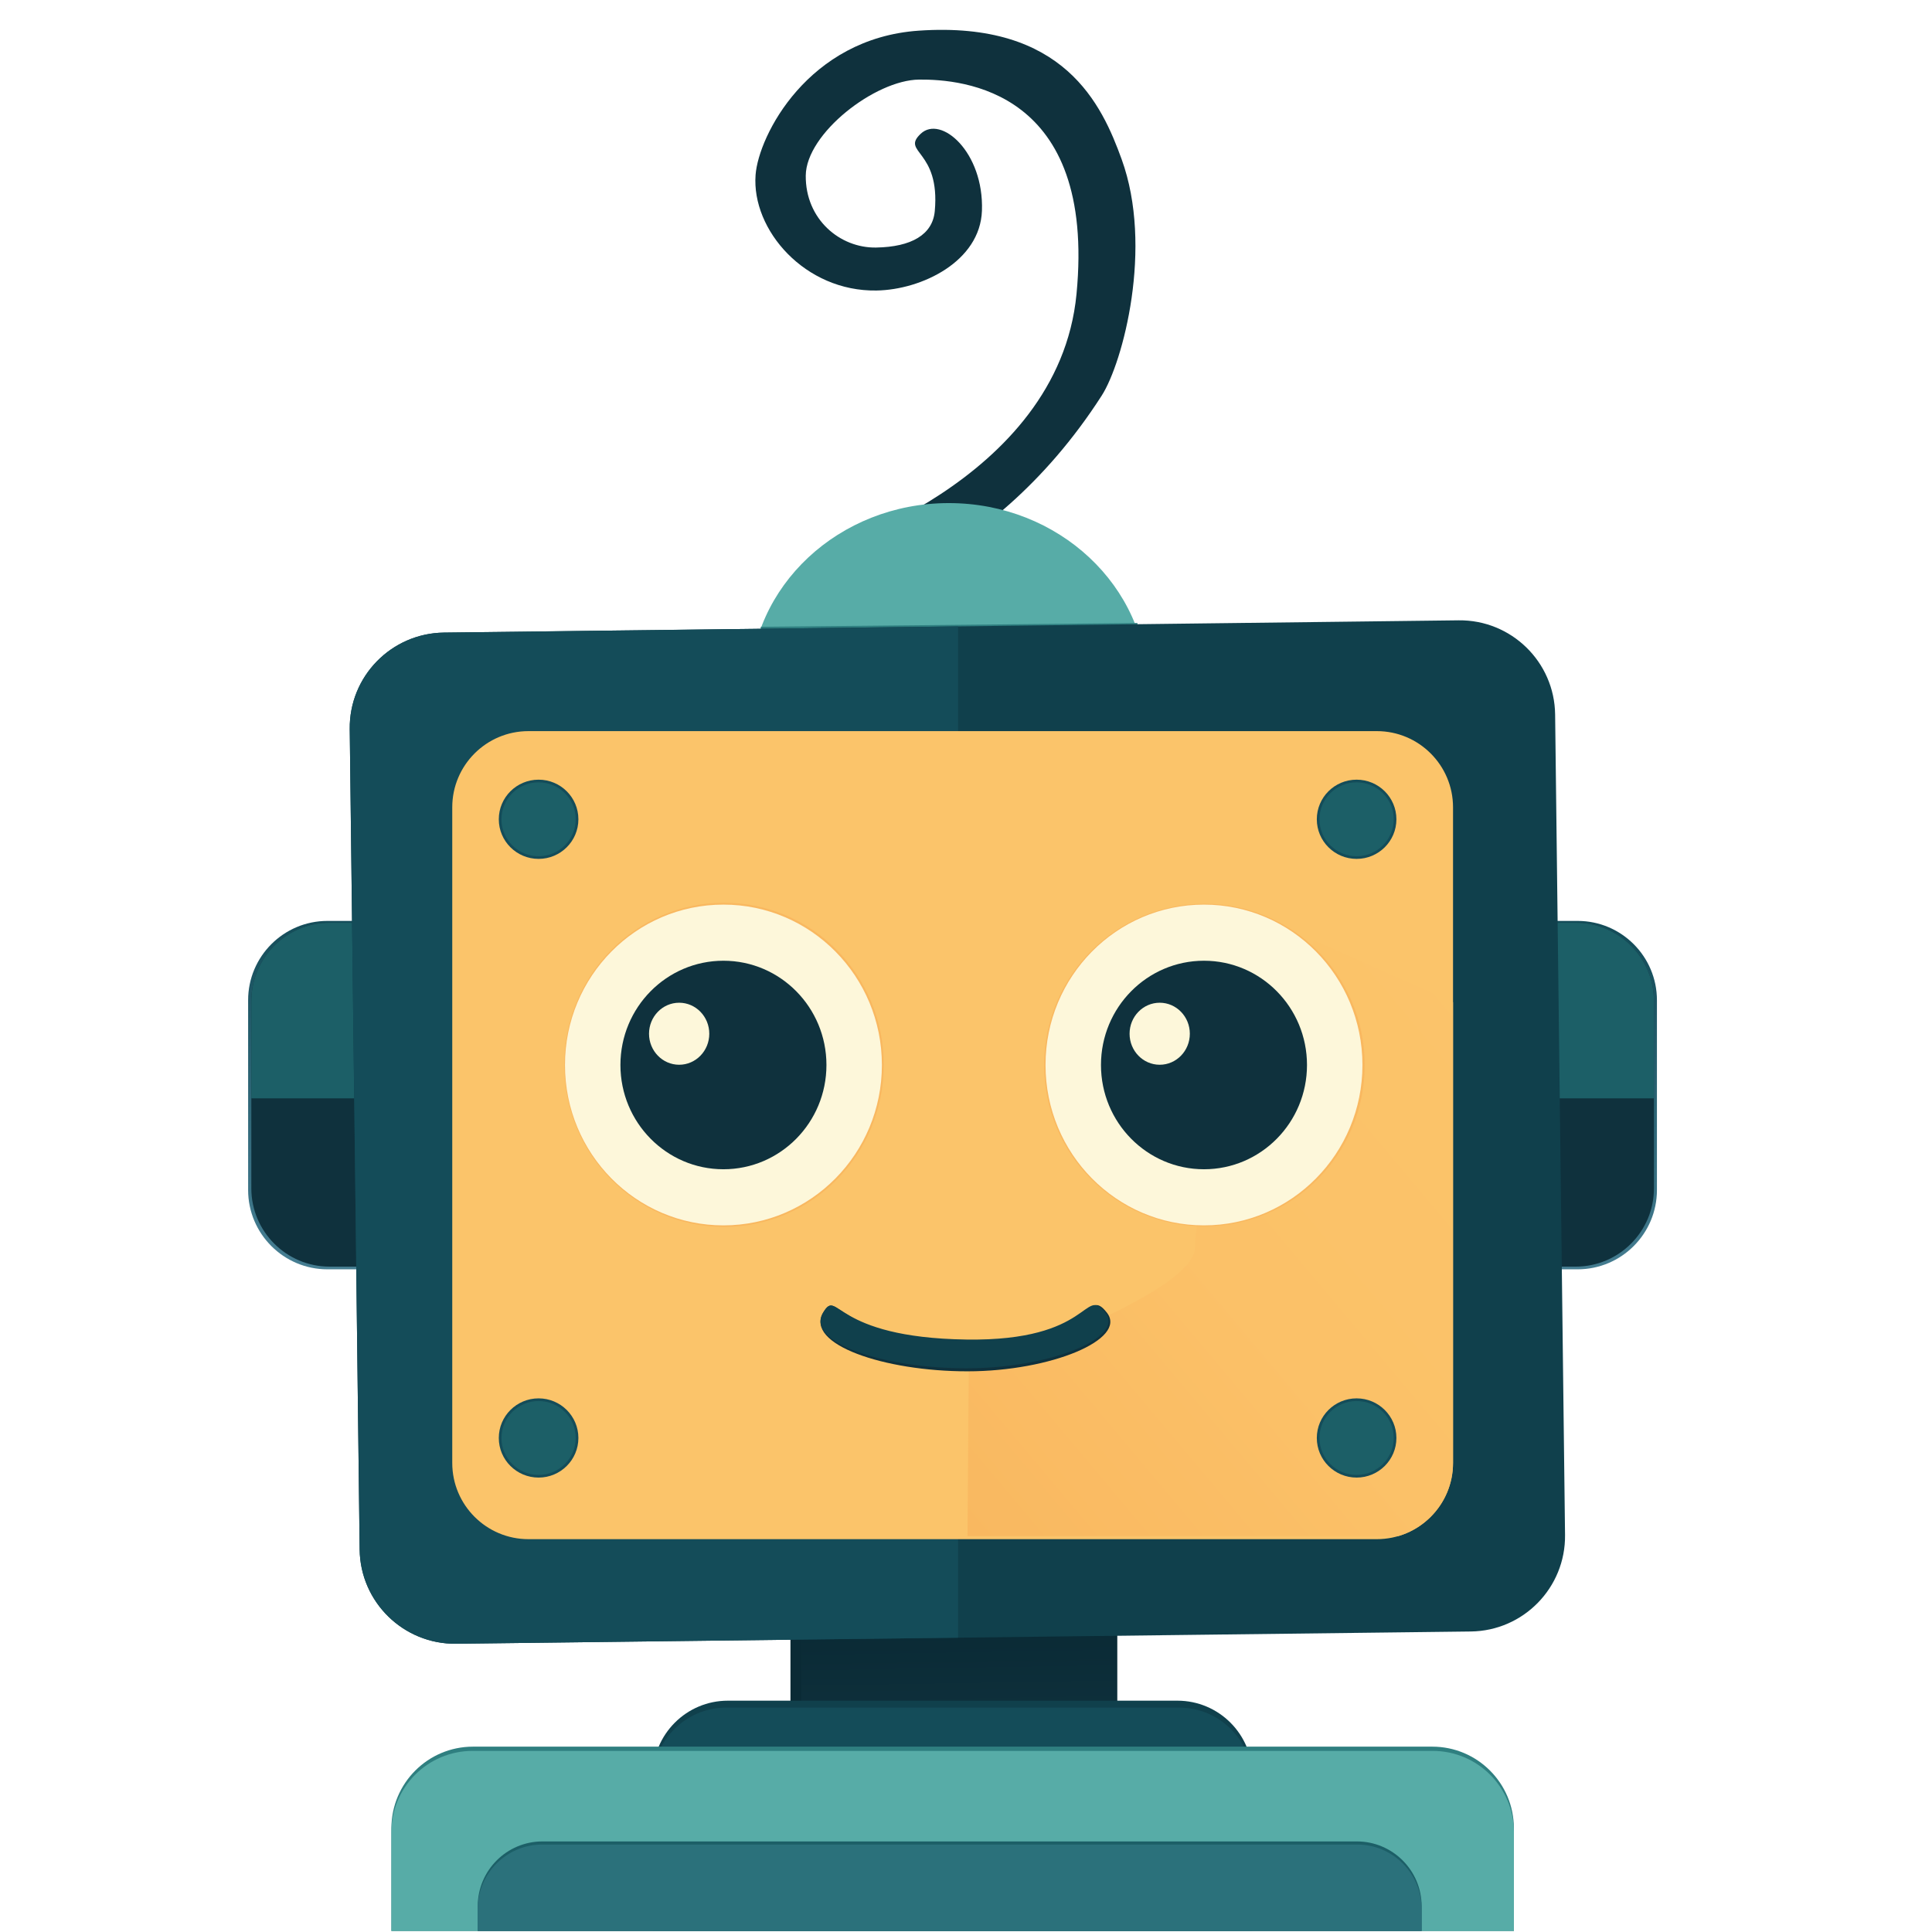
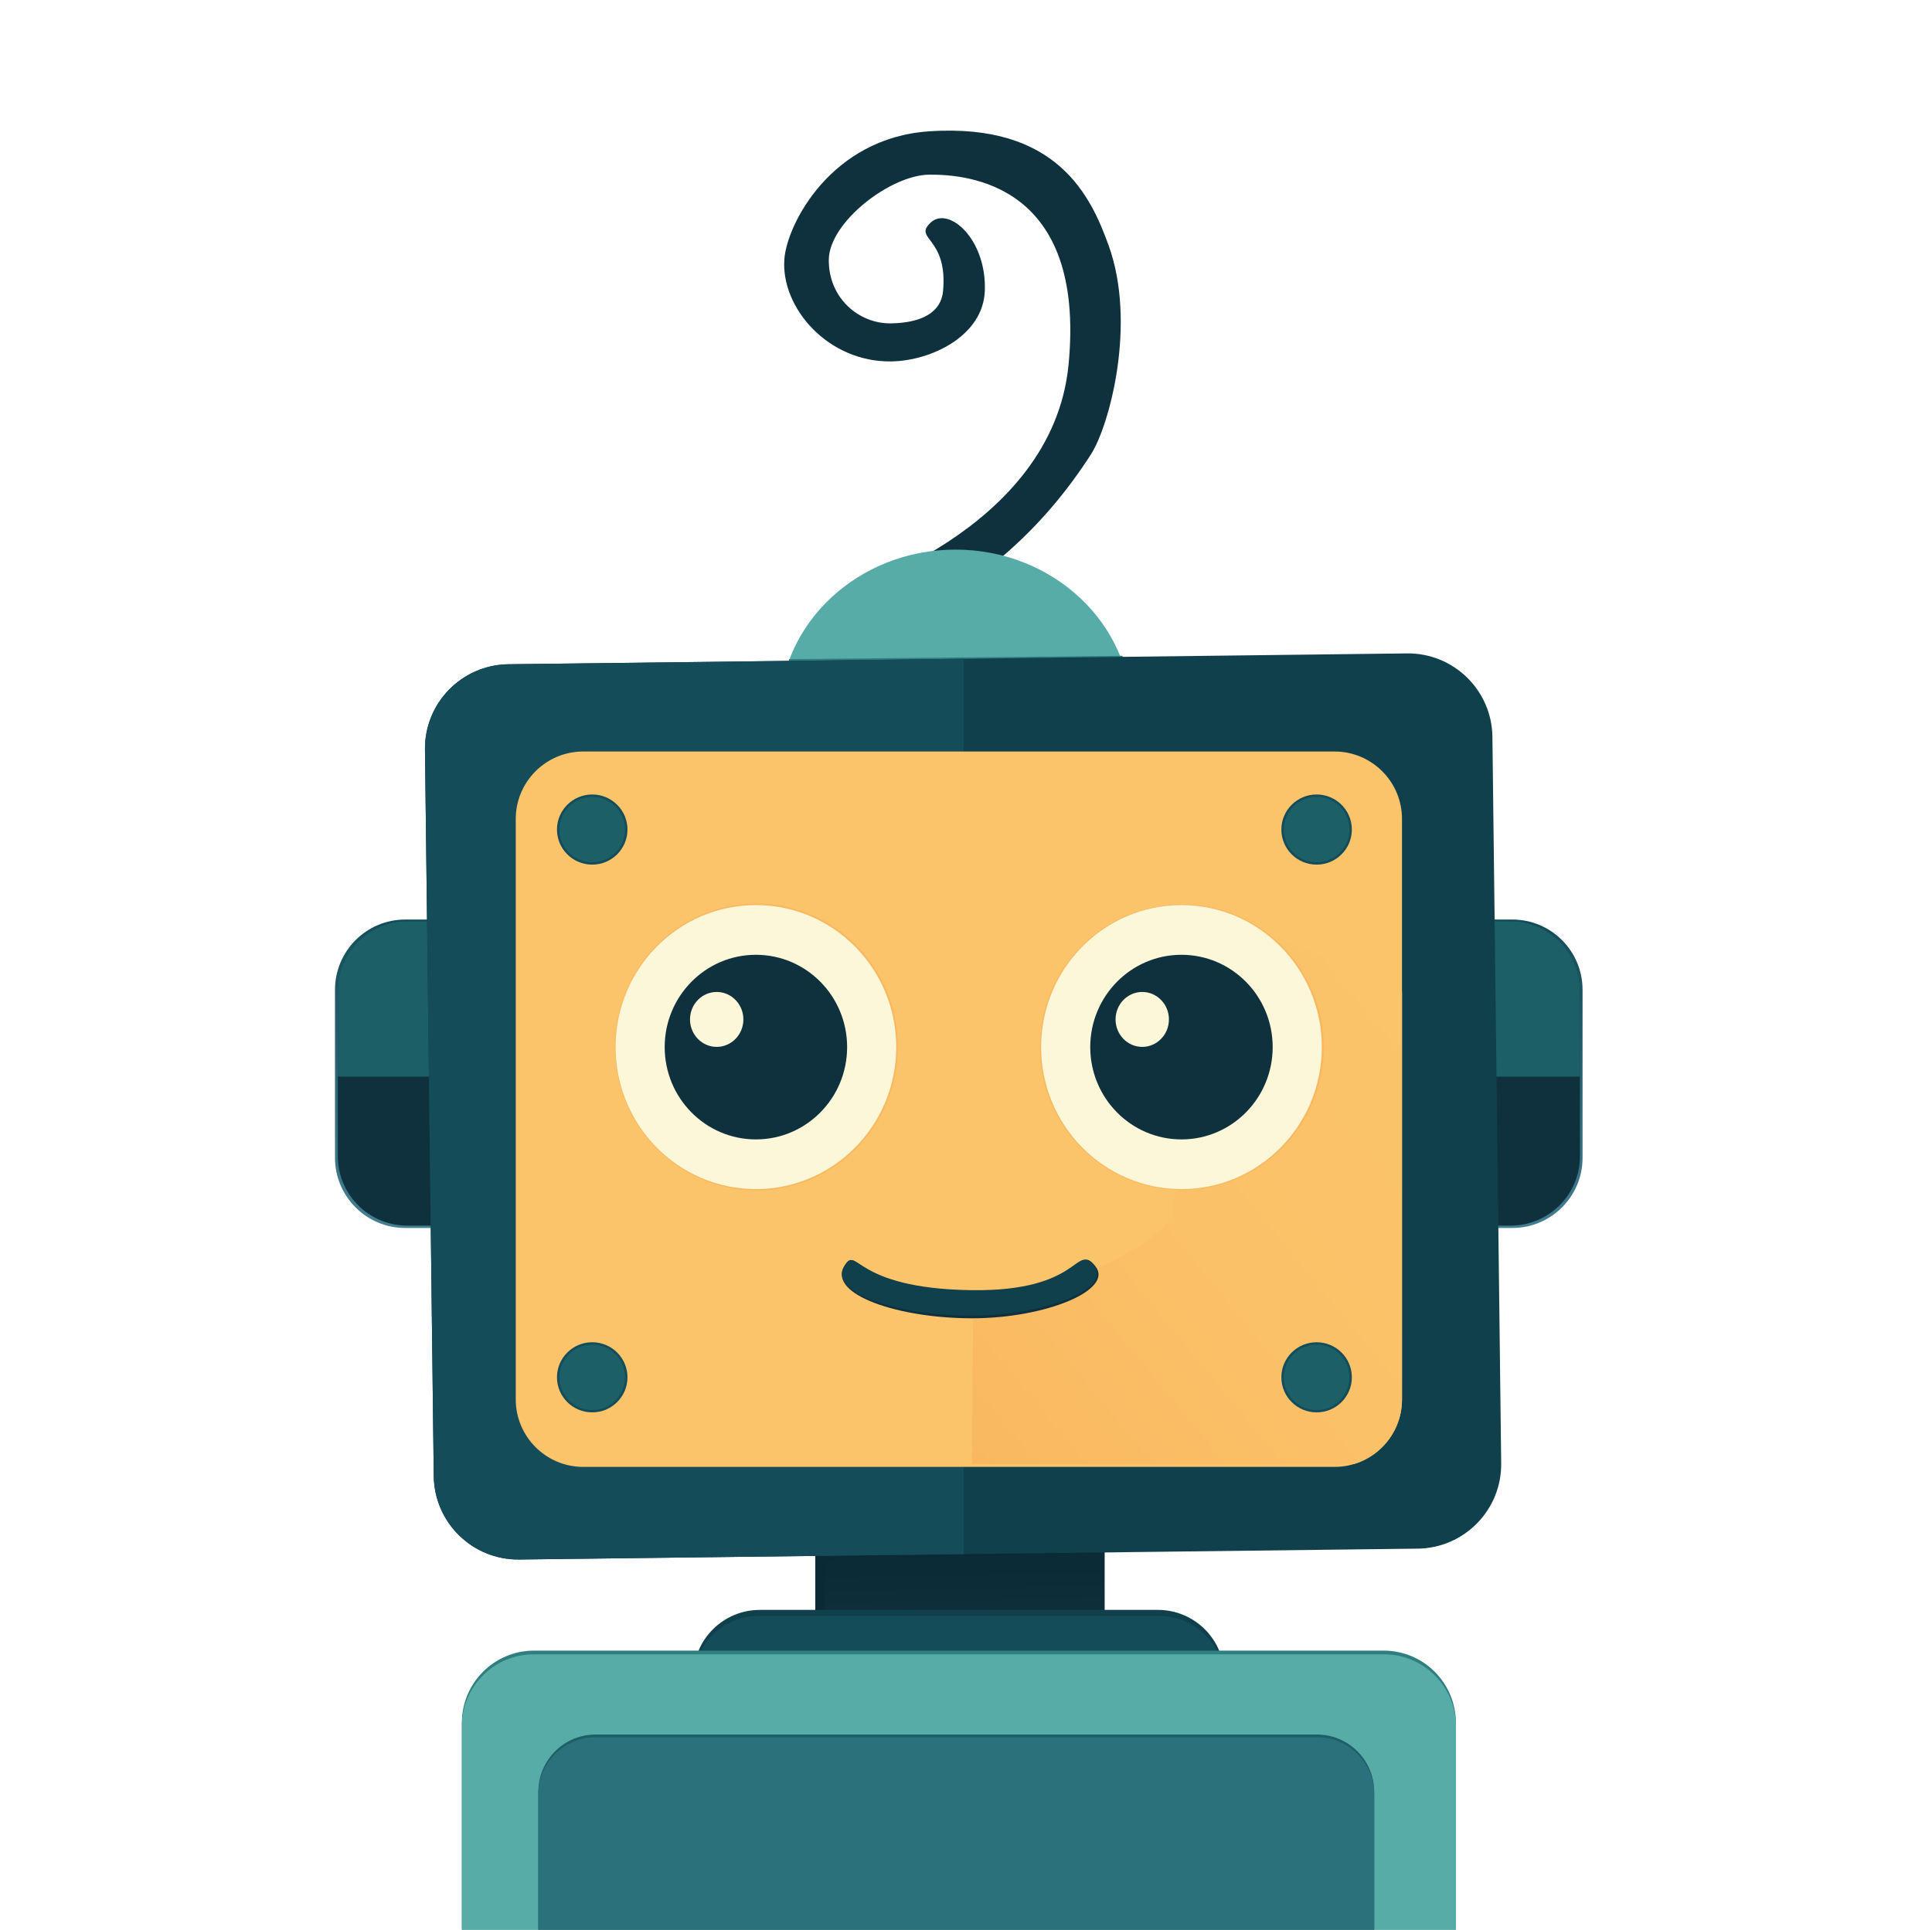
- <svg xmlns="http://www.w3.org/2000/svg" width="100%" height="100%" viewBox="0 0 993 1002" version="1.1" xml:space="preserve" style="fill-rule:evenodd;clip-rule:evenodd;stroke-linejoin:round;stroke-miterlimit:2;">
-   <g transform="matrix(1,0,0,1,-18,0)">
-     <g id="normal" transform="matrix(1.00039,0,0,1.97881,-505.22,1575.68)">
+ <svg xmlns="http://www.w3.org/2000/svg" width="100%" height="100%" viewBox="0 0 1001 1000" version="1.1" xml:space="preserve" style="fill-rule:evenodd;clip-rule:evenodd;stroke-linejoin:round;stroke-miterlimit:2;">
+   <g transform="matrix(1,0,0,1,-1147,0)">
+     <g id="ok" transform="matrix(1.00861,0,0,1.9759,618.972,1573.36)">
      <rect x="523.921" y="-796.276" width="991.461" height="506.099" style="fill:none;" />
      <clipPath id="_clip1">
        <rect x="523.921" y="-796.276" width="991.461" height="506.099" />
      </clipPath>
      <g clip-path="url(#_clip1)">
-         <g id="robot" transform="matrix(0.999612,0,0,0.505353,246.476,-836.353)">
+         <g id="robot" transform="matrix(0.877119,0,0,0.447732,340.08,-804.452)">
          <g id="neck" transform="matrix(1,0,0,1,1.64959,0)">
            <g transform="matrix(0.98064,0,0,1,16.5402,0)">
              <rect x="681.613" y="853.424" width="172.748" height="182.877" style="fill:rgb(10,42,53);" />
            </g>
            <g transform="matrix(0.948373,0,0,1,44.1083,0)">
              <rect x="681.613" y="853.424" width="172.748" height="182.877" style="fill:url(#_Linear2);" />
            </g>
            <g transform="matrix(0.478146,0,0,0.642962,469.043,-29.0121)">
              <path d="M952.63,1600.77C952.63,1567.39 916.188,1540.29 871.301,1540.29L383.651,1540.29C338.764,1540.29 302.322,1567.39 302.322,1600.77L302.322,1745.52C302.322,1778.9 338.764,1806.01 383.651,1806.01L871.301,1806.01C916.188,1806.01 952.63,1778.9 952.63,1745.52L952.63,1600.77Z" style="fill:rgb(16,64,76);" />
            </g>
            <g transform="matrix(0.478146,0,0,0.629496,469.043,-4.69263)">
              <path d="M952.63,1600.77C952.63,1567.39 916.951,1540.29 873.004,1540.29L381.948,1540.29C338.001,1540.29 302.322,1567.39 302.322,1600.77L302.322,1745.52C302.322,1778.9 338.001,1806.01 381.948,1806.01L873.004,1806.01C916.951,1806.01 952.63,1778.9 952.63,1745.52L952.63,1600.77Z" style="fill:rgb(20,76,89);" />
            </g>
          </g>
          <g id="Body" transform="matrix(1,0,0,1,-2.44064,0)">
            <g transform="matrix(0.895196,0,0,1.68859,211.444,-1615.74)">
              <path d="M952.63,1565.34C952.63,1551.51 931.45,1540.29 905.362,1540.29L349.591,1540.29C323.502,1540.29 302.322,1551.51 302.322,1565.34L302.322,1780.95C302.322,1794.78 323.502,1806.01 349.591,1806.01L905.362,1806.01C931.45,1806.01 952.63,1794.78 952.63,1780.95L952.63,1565.34Z" style="fill:rgb(47,127,128);" />
            </g>
            <g transform="matrix(0.895196,0,0,1.68033,211.444,-1600.82)">
              <path d="M952.63,1565.34C952.63,1551.51 931.553,1540.29 905.593,1540.29L349.359,1540.29C323.399,1540.29 302.322,1551.51 302.322,1565.34L302.322,1780.95C302.322,1794.78 323.399,1806.01 349.359,1806.01L905.593,1806.01C931.553,1806.01 952.63,1794.78 952.63,1780.95L952.63,1565.34Z" style="fill:rgb(87,172,167);" />
            </g>
            <g transform="matrix(0.752779,0,0,1.34061,299.272,-1030.6)">
              <path d="M952.63,1565.34C952.63,1551.51 932.633,1540.29 908.003,1540.29L346.95,1540.29C322.319,1540.29 302.322,1551.51 302.322,1565.34L302.322,1780.95C302.322,1794.78 322.319,1806.01 346.95,1806.01L908.003,1806.01C932.633,1806.01 952.63,1794.78 952.63,1780.95L952.63,1565.34Z" style="fill:rgb(28,95,103);" />
            </g>
            <g transform="matrix(0.752779,0,0,1.33447,299.272,-1019.52)">
              <path d="M952.63,1565.34C952.63,1551.51 932.725,1540.29 908.207,1540.29L346.745,1540.29C322.227,1540.29 302.322,1551.51 302.322,1565.34L302.322,1780.95C302.322,1794.78 322.227,1806.01 346.745,1806.01L908.207,1806.01C932.725,1806.01 952.63,1794.78 952.63,1780.95L952.63,1565.34Z" style="fill:rgb(43,113,123);" />
            </g>
          </g>
          <g id="head">
            <g id="bg">
              <g id="ears">
                <g transform="matrix(1.12355,0,0,0.679995,65.6585,-490.465)">
                  <path d="M952.63,1600.77C952.63,1567.39 936.228,1540.29 916.026,1540.29L338.927,1540.29C318.724,1540.29 302.322,1567.39 302.322,1600.77L302.322,1745.52C302.322,1778.9 318.724,1806.01 338.927,1806.01L916.026,1806.01C936.228,1806.01 952.63,1778.9 952.63,1745.52L952.63,1600.77Z" style="fill:url(#_Linear3);" />
                </g>
                <g transform="matrix(0.323112,0,0,0.67115,309.313,-475.887)">
                  <path d="M952.63,1600.77C952.63,1567.39 896.338,1540.29 827.002,1540.29L427.95,1540.29C358.614,1540.29 302.322,1567.39 302.322,1600.77L302.322,1745.52C302.322,1778.9 358.614,1806.01 427.95,1806.01L827.002,1806.01C896.338,1806.01 952.63,1778.9 952.63,1745.52L952.63,1600.77Z" style="fill:rgb(15,49,61);" />
                  <clipPath id="_clip4">
                    <path d="M952.63,1600.77C952.63,1567.39 896.338,1540.29 827.002,1540.29L427.95,1540.29C358.614,1540.29 302.322,1567.39 302.322,1600.77L302.322,1745.52C302.322,1778.9 358.614,1806.01 427.95,1806.01L827.002,1806.01C896.338,1806.01 952.63,1778.9 952.63,1745.52L952.63,1600.77Z" />
                  </clipPath>
                  <g clip-path="url(#_clip4)">
                    <g transform="matrix(3.0949,0,0,1.48998,-957.294,709.061)">
                      <rect x="386.766" y="513.697" width="288.628" height="135.256" style="fill:rgb(28,95,103);" />
                    </g>
                  </g>
                </g>
                <g transform="matrix(0.323112,0,0,0.67115,826.631,-475.887)">
                  <path d="M952.63,1600.77C952.63,1567.39 896.338,1540.29 827.002,1540.29L427.95,1540.29C358.614,1540.29 302.322,1567.39 302.322,1600.77L302.322,1745.52C302.322,1778.9 358.614,1806.01 427.95,1806.01L827.002,1806.01C896.338,1806.01 952.63,1778.9 952.63,1745.52L952.63,1600.77Z" style="fill:rgb(15,49,61);" />
                  <clipPath id="_clip5">
                    <path d="M952.63,1600.77C952.63,1567.39 896.338,1540.29 827.002,1540.29L427.95,1540.29C358.614,1540.29 302.322,1567.39 302.322,1600.77L302.322,1745.52C302.322,1778.9 358.614,1806.01 427.95,1806.01L827.002,1806.01C896.338,1806.01 952.63,1778.9 952.63,1745.52L952.63,1600.77Z" />
                  </clipPath>
                  <g clip-path="url(#_clip5)">
                    <g transform="matrix(3.0949,0,0,1.48998,-957.294,709.061)">
                      <rect x="386.766" y="513.697" width="288.628" height="135.256" style="fill:rgb(28,95,103);" />
                    </g>
                  </g>
                </g>
              </g>
              <g transform="matrix(-0.00888306,-1.08575,-1.16823,0.00955791,1193.19,1454.61)">
                <path d="M982.152,410.235L1006.43,413.543C1006.43,413.543 1038.71,306.817 1128.83,298.062C1226.33,288.588 1231.93,348 1231.9,367.163C1231.87,386.653 1206.64,417.505 1186.48,417.823C1165.68,418.152 1151.69,402.961 1151.85,386.843C1152,371.208 1157.75,361.719 1169.04,360.674C1198.34,357.96 1197.02,375.644 1206.03,366.633C1215.04,357.623 1197.06,338.617 1169.04,339.737C1144.8,340.706 1131.49,366.759 1131.32,386.843C1131.05,418.565 1160.73,442.142 1187.03,440.092C1205.82,438.628 1252.07,416.226 1255.27,367.163C1259.5,302.39 1218.87,286.024 1193.09,277.543C1150.93,263.673 1095.93,277.714 1080.24,287.246C995.072,338.986 982.152,410.235 982.152,410.235Z" style="fill:rgb(15,49,61);" />
              </g>
              <g transform="matrix(1,0,0,1,-20.2208,-15.0451)">
                <g id="antenna">
                  <ellipse cx="788.939" cy="451.706" rx="103.111" ry="96.439" style="fill:rgb(87,172,167);" />
                </g>
              </g>
              <g transform="matrix(1.38802,0,0,0.375294,-261.995,243.285)">
                <path d="M813.078,424.053L672.323,429.221L672.847,542.451L813.078,542.451L813.078,424.053Z" style="fill:rgb(47,127,128);" />
              </g>
              <g transform="matrix(0.961321,-0.0116192,0.0238543,1.9736,130.062,-2628.42)">
                <path d="M952.63,1565.34C952.63,1551.51 929.578,1540.29 901.184,1540.29L353.769,1540.29C325.374,1540.29 302.322,1551.51 302.322,1565.34L302.322,1780.95C302.322,1794.78 325.374,1806.01 353.769,1806.01L901.184,1806.01C929.578,1806.01 952.63,1794.78 952.63,1780.95L952.63,1565.34Z" style="fill:rgb(16,64,76);" />
                <clipPath id="_clip6">
                  <path d="M952.63,1565.34C952.63,1551.51 929.578,1540.29 901.184,1540.29L353.769,1540.29C325.374,1540.29 302.322,1551.51 302.322,1565.34L302.322,1780.95C302.322,1794.78 325.374,1806.01 353.769,1806.01L901.184,1806.01C929.578,1806.01 952.63,1794.78 952.63,1780.95L952.63,1565.34Z" />
                </clipPath>
                <g clip-path="url(#_clip6)">
                  <g transform="matrix(1.04008,0.0061233,-0.0125712,0.506615,-176.717,1328.32)">
                    <rect x="414.891" y="366.824" width="366.78" height="681.035" style="fill:rgb(20,76,89);" />
                  </g>
                </g>
              </g>
            </g>
            <g id="face" transform="matrix(1,0,0,1,5.83628,0)">
              <g transform="matrix(0.798138,0,0,1.57715,264.069,-1970.78)">
                <path d="M952.63,1565.34C952.63,1551.51 930.442,1540.29 903.112,1540.29L351.84,1540.29C324.51,1540.29 302.322,1551.51 302.322,1565.34L302.322,1780.95C302.322,1794.78 324.51,1806.01 351.84,1806.01L903.112,1806.01C930.442,1806.01 952.63,1794.78 952.63,1780.95L952.63,1565.34Z" style="fill:rgb(251,196,106);" />
                <clipPath id="_clip7">
                  <path d="M952.63,1565.34C952.63,1551.51 930.442,1540.29 903.112,1540.29L351.84,1540.29C324.51,1540.29 302.322,1551.51 302.322,1565.34L302.322,1780.95C302.322,1794.78 324.51,1806.01 351.84,1806.01L903.112,1806.01C930.442,1806.01 952.63,1794.78 952.63,1780.95L952.63,1565.34Z" />
                </clipPath>
                <g clip-path="url(#_clip7)">
                  <g transform="matrix(1.25292,0,0,0.634056,-330.856,1249.58)">
                    <path d="M772.578,875.944L773.227,790.118C773.227,790.118 890.59,751.845 890.661,725.928C890.748,693.68 909.717,685.55 909.717,685.55L952.294,566.969L1065.02,617.202L1065.02,875.944L773.633,875.944" style="fill:url(#_Linear8);" />
                  </g>
                </g>
              </g>
              <g id="Layer10">
                <g transform="matrix(1.00599,0,0,0.928682,-4.91725,56.0117)">
                  <path d="M772.831,774.085C838.15,775.149 833.491,742.475 844.766,758.209C855.375,773.015 815.833,790.91 772.831,790.91C729.828,790.91 688.952,775.798 698.486,758.209C706.351,743.7 703.035,772.948 772.831,774.085Z" style="fill:rgb(15,49,61);" />
                </g>
                <g transform="matrix(1,0,0,0.886606,-0.744863,87.733)">
                  <path d="M772.831,774.085C838.15,775.149 833.491,742.475 844.766,758.209C855.375,773.015 815.833,790.91 772.831,790.91C729.828,790.91 688.952,775.798 698.486,758.209C706.351,743.7 703.035,772.948 772.831,774.085Z" style="fill:rgb(16,64,76);" />
                </g>
              </g>
              <g id="eyes">
                <g id="eye" transform="matrix(0.66213,0,0,0.630458,214.301,235.493)">
                  <g transform="matrix(1.55117,0,0,1.55455,-347.418,-393.555)">
                    <ellipse cx="644.59" cy="657.275" rx="80.683" ry="85.77" style="fill:rgb(249,184,96);" />
                  </g>
                  <g transform="matrix(1.53826,0,0,1.53826,-339.551,-382.701)">
                    <ellipse cx="644.59" cy="657.275" rx="80.683" ry="85.77" style="fill:rgb(253,247,218);" />
                  </g>
                  <g transform="matrix(1,0,0,1,7.40785,-28.9147)">
                    <ellipse cx="644.59" cy="657.275" rx="80.683" ry="85.77" style="fill:rgb(15,49,61);" />
                  </g>
                  <g transform="matrix(1.40006,0,0,1.54299,-266.657,-350.715)">
                    <ellipse cx="631.38" cy="617.866" rx="16.856" ry="16.534" style="fill:rgb(253,247,218);" />
                  </g>
                </g>
                <g id="eye1" transform="matrix(0.66213,0,0,0.630458,463.529,235.493)">
                  <g transform="matrix(1.55633,0,0,1.54729,-350.84,-388.575)">
                    <ellipse cx="644.59" cy="657.275" rx="80.683" ry="85.77" style="fill:rgb(249,184,96);" />
                  </g>
                  <g transform="matrix(1.53826,0,0,1.53826,-339.551,-382.701)">
                    <ellipse cx="644.59" cy="657.275" rx="80.683" ry="85.77" style="fill:rgb(253,247,218);" />
                  </g>
                  <g transform="matrix(1,0,0,1,7.40785,-28.9147)">
                    <ellipse cx="644.59" cy="657.275" rx="80.683" ry="85.77" style="fill:rgb(15,49,61);" />
                  </g>
                  <g transform="matrix(1.40006,0,0,1.54299,-266.657,-350.715)">
                    <ellipse cx="631.38" cy="617.866" rx="16.856" ry="16.534" style="fill:rgb(253,247,218);" />
                  </g>
                </g>
              </g>
              <g id="rivets" transform="matrix(1,0,0,1,-0.444558,-9.36285)">
                <g id="rivet" transform="matrix(1,0,0,1,-14.555,332.036)">
                  <g transform="matrix(1.03577,0,0,1.02258,406.16,-14.6197)">
                    <ellipse cx="563.088" cy="505.616" rx="19.927" ry="20.089" style="fill:rgb(20,76,89);" />
                  </g>
                  <g transform="matrix(0.965972,0,0,0.953671,445.462,20.221)">
                    <ellipse cx="563.088" cy="505.616" rx="19.927" ry="20.089" style="fill:rgb(28,95,103);" />
                  </g>
                </g>
                <g id="rivet1" transform="matrix(1,0,0,1,-438.802,332.036)">
                  <g transform="matrix(1.03577,0,0,1.02258,406.16,-14.6197)">
                    <ellipse cx="563.088" cy="505.616" rx="19.927" ry="20.089" style="fill:rgb(20,76,89);" />
                  </g>
                  <g transform="matrix(0.965972,0,0,0.953671,445.462,20.221)">
                    <ellipse cx="563.088" cy="505.616" rx="19.927" ry="20.089" style="fill:rgb(28,95,103);" />
                  </g>
                </g>
                <g id="rivet2" transform="matrix(1,0,0,1,-438.802,11.1611)">
                  <g transform="matrix(1.03577,0,0,1.02258,406.16,-14.6197)">
                    <ellipse cx="563.088" cy="505.616" rx="19.927" ry="20.089" style="fill:rgb(20,76,89);" />
                  </g>
                  <g transform="matrix(0.965972,0,0,0.953671,445.462,20.221)">
                    <ellipse cx="563.088" cy="505.616" rx="19.927" ry="20.089" style="fill:rgb(28,95,103);" />
                  </g>
                </g>
                <g id="rivet3" transform="matrix(1,0,0,1,-14.555,11.1611)">
                  <g transform="matrix(1.03577,0,0,1.02258,406.16,-14.6197)">
                    <ellipse cx="563.088" cy="505.616" rx="19.927" ry="20.089" style="fill:rgb(20,76,89);" />
                  </g>
                  <g transform="matrix(0.965972,0,0,0.953671,445.462,20.221)">
                    <ellipse cx="563.088" cy="505.616" rx="19.927" ry="20.089" style="fill:rgb(28,95,103);" />
                  </g>
                </g>
              </g>
            </g>
          </g>
        </g>
      </g>
    </g>
  </g>
  <defs>
    <linearGradient id="_Linear2" x1="0" y1="0" x2="1" y2="0" gradientUnits="userSpaceOnUse" gradientTransform="matrix(-1.05387,-55.7128,58.7457,-0.999461,768.283,980.099)">
      <stop offset="0" style="stop-color:rgb(15,49,61);stop-opacity:1" />
      <stop offset="1" style="stop-color:rgb(10,42,53);stop-opacity:1" />
    </linearGradient>
    <linearGradient id="_Linear3" x1="0" y1="0" x2="1" y2="0" gradientUnits="userSpaceOnUse" gradientTransform="matrix(-1.71926,258.542,-156.475,-2.84071,886.977,1549.5)">
      <stop offset="0" style="stop-color:rgb(20,76,89);stop-opacity:1" />
      <stop offset="1" style="stop-color:rgb(69,125,145);stop-opacity:1" />
    </linearGradient>
    <linearGradient id="_Linear8" x1="0" y1="0" x2="1" y2="0" gradientUnits="userSpaceOnUse" gradientTransform="matrix(307.83,-258.484,258.484,307.83,771.423,875.616)">
      <stop offset="0" style="stop-color:rgb(249,184,96);stop-opacity:1" />
      <stop offset="0.47" style="stop-color:rgb(251,193,104);stop-opacity:1" />
      <stop offset="1" style="stop-color:rgb(251,196,106);stop-opacity:1" />
    </linearGradient>
  </defs>
</svg>
